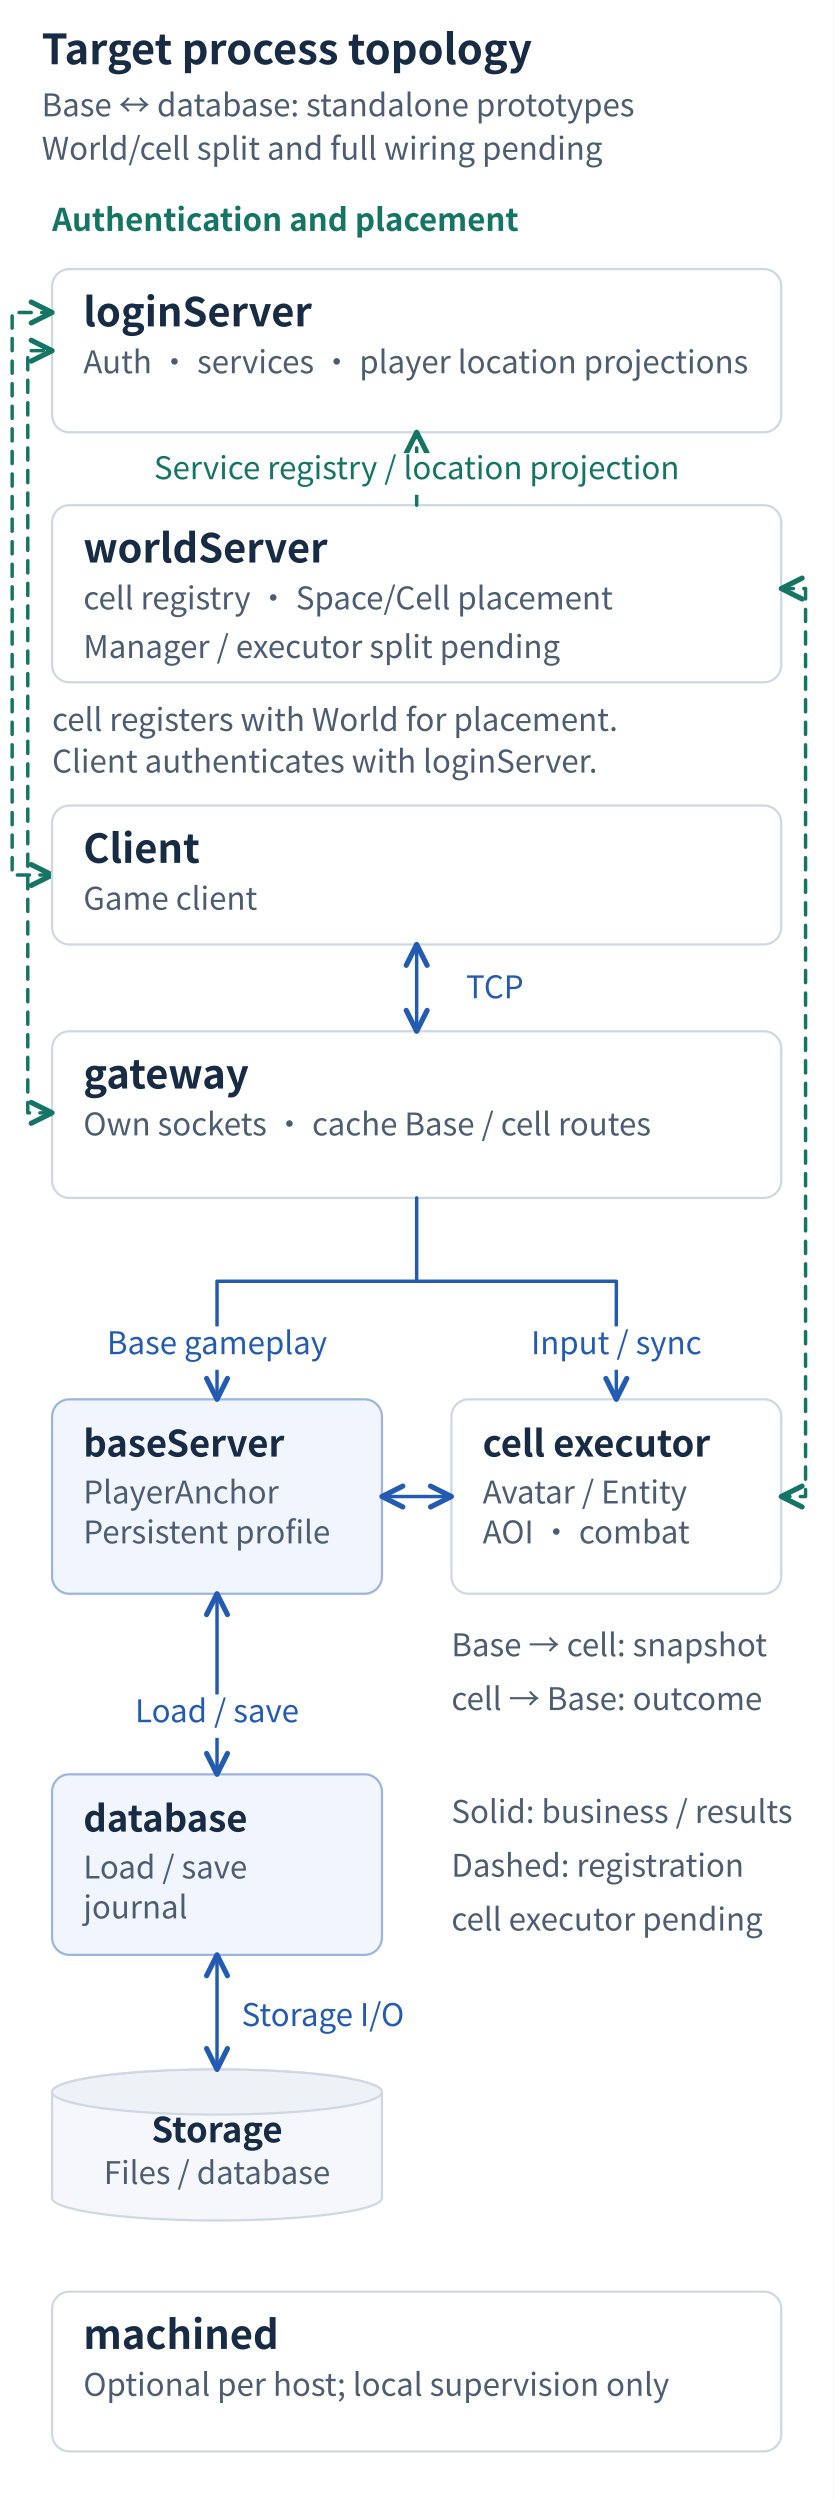
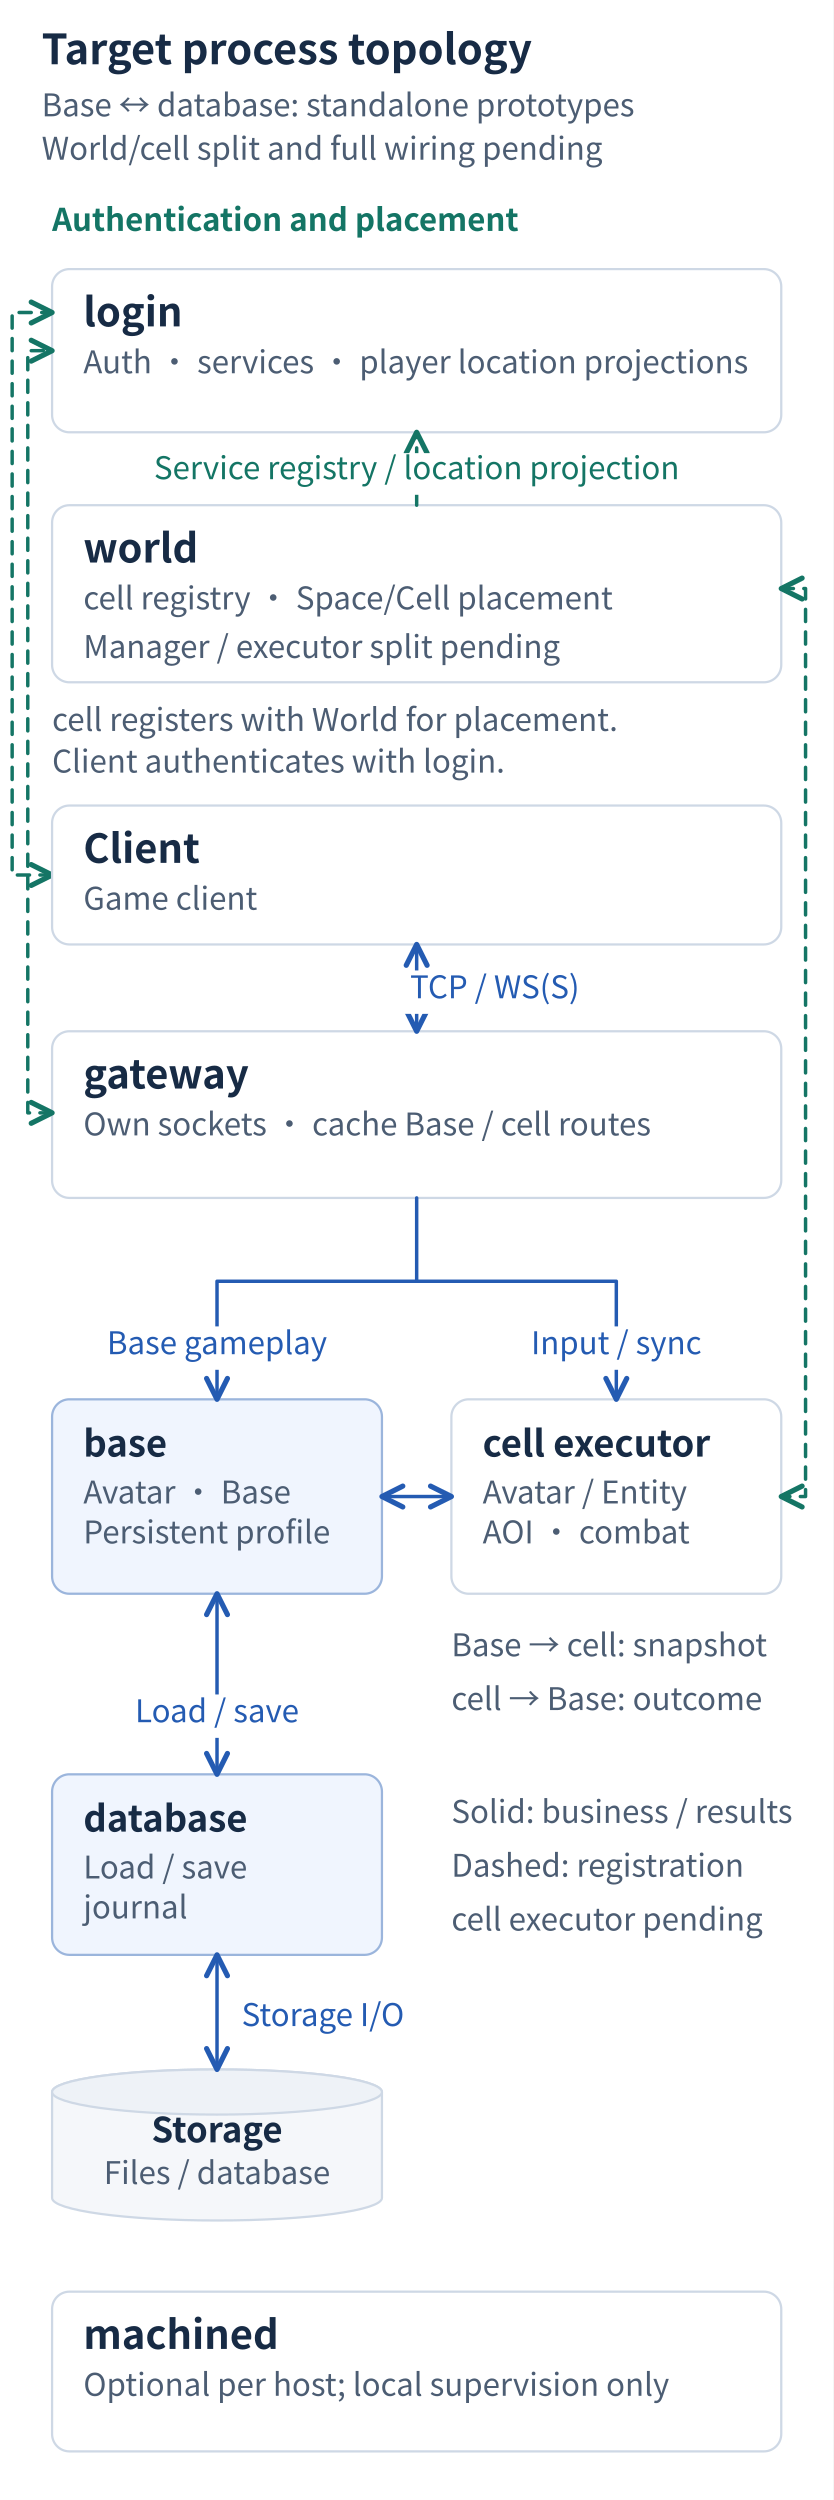
<svg xmlns="http://www.w3.org/2000/svg" width="480" height="1440" viewBox="0 0 480 1440" role="img" aria-labelledby="title desc" lang="en">
  <defs>
    <marker id="blue" markerWidth="8" markerHeight="8" refX="7" refY="4" orient="auto-start-reverse">
      <path d="M1 1 L7 4 L1 7" fill="none" stroke="#245bb2" stroke-width="1.5" stroke-linecap="round" stroke-linejoin="round" />
    </marker>
    <marker id="teal" markerWidth="8" markerHeight="8" refX="7" refY="4" orient="auto-start-reverse">
      <path d="M1 1 L7 4 L1 7" fill="none" stroke="#147565" stroke-width="1.5" stroke-linecap="round" stroke-linejoin="round" />
    </marker>
    <style>text{font-family:ui-sans-serif,system-ui,-apple-system,"Segoe UI","Noto Sans CJK SC","Microsoft YaHei",sans-serif;fill:#172b45}.sub{fill:#4c5d73}.blue{fill:#245bb2}.teal{fill:#147565}</style>
  </defs>
  <rect width="480" height="1440" fill="#fff" />
  <text x="24" y="37" font-size="24" font-weight="600" text-anchor="start">Target process topology</text>
  <text x="24" y="67" font-size="18" font-weight="400" text-anchor="start" class="sub">Base ↔ database: standalone prototypes</text>
  <text x="24" y="92" font-size="18" font-weight="400" text-anchor="start" class="sub">World/cell split and full wiring pending</text>
  <text x="30" y="133" font-size="18" font-weight="600" text-anchor="start" class="teal">Authentication and placement</text>
-   <g data-node="loginServer">
+   <g data-node="login">
    <rect x="30" y="155" width="420" height="94" rx="10" fill="#fff" stroke="#ced8e5" stroke-width="1.3" />
-     <text x="48" y="188" font-size="23" font-weight="600" text-anchor="start">loginServer</text>
+     <text x="48" y="188" font-size="23" font-weight="600" text-anchor="start">login</text>
    <text x="48" y="215" font-size="18" font-weight="400" text-anchor="start" class="sub">Auth · services · player location projections</text>
  </g>
-   <g data-node="worldServer">
+   <g data-node="world">
    <rect x="30" y="291" width="420" height="102" rx="10" fill="#fff" stroke="#ced8e5" stroke-width="1.3" />
-     <text x="48" y="324" font-size="23" font-weight="600" text-anchor="start">worldServer</text>
+     <text x="48" y="324" font-size="23" font-weight="600" text-anchor="start">world</text>
    <text x="48" y="351" font-size="18" font-weight="400" text-anchor="start" class="sub">cell registry · Space/Cell placement</text>
    <text x="48" y="379" font-size="18" font-weight="500" text-anchor="start" class="sub">Manager / executor split pending</text>
  </g>
  <path d="M240 291 L240 249" fill="none" stroke="#147565" stroke-width="2" stroke-linecap="round" stroke-linejoin="round" marker-end="url(#teal)" stroke-dasharray="7 6" />
  <rect x="64.8" y="261" width="350.4" height="24" rx="3" fill="#fff" stroke="none" stroke-width="1.3" />
  <text x="240" y="276" font-size="18" font-weight="500" text-anchor="middle" class="teal">Service registry / location projection</text>
  <text x="30" y="421" font-size="18" font-weight="400" text-anchor="start" class="sub">cell registers with World for placement.</text>
-   <text x="30" y="445" font-size="18" font-weight="400" text-anchor="start" class="sub">Client authenticates with loginServer.</text>
+   <text x="30" y="445" font-size="18" font-weight="400" text-anchor="start" class="sub">Client authenticates with login.</text>
  <path d="M30 504 L7 504 L7 180 L30 180" fill="none" stroke="#147565" stroke-width="2" stroke-linecap="round" stroke-linejoin="round" marker-end="url(#teal)" marker-start="url(#teal)" stroke-dasharray="7 6" />
  <g data-node="Client">
    <rect x="30" y="464" width="420" height="80" rx="10" fill="#fff" stroke="#ced8e5" stroke-width="1.3" />
    <text x="48" y="497" font-size="23" font-weight="600" text-anchor="start">Client</text>
    <text x="48" y="524" font-size="18" font-weight="400" text-anchor="start" class="sub">Game client</text>
  </g>
  <g data-node="gateway">
    <rect x="30" y="594" width="420" height="96" rx="10" fill="#fff" stroke="#ced8e5" stroke-width="1.3" />
    <text x="48" y="627" font-size="23" font-weight="600" text-anchor="start">gateway</text>
    <text x="48" y="654" font-size="18" font-weight="400" text-anchor="start" class="sub">Own sockets · cache Base / cell routes</text>
  </g>
  <path d="M240 544 L240 594" fill="none" stroke="#245bb2" stroke-width="2" stroke-linecap="round" stroke-linejoin="round" marker-end="url(#blue)" marker-start="url(#blue)" />
-   <rect x="262.975" y="559" width="44.05" height="25" rx="3" fill="#fff" stroke="none" stroke-width="1.3" />
-   <text x="285" y="575" font-size="18" font-weight="500" text-anchor="middle" class="blue">TCP</text>
+   <rect x="225.575" y="559" width="118.85" height="25" rx="3" fill="#fff" stroke="none" stroke-width="1.3" />
+   <text x="285" y="575" font-size="18" font-weight="500" text-anchor="middle" class="blue">TCP / WS(S)</text>
  <path d="M30 641 L16 641 L16 202 L30 202" fill="none" stroke="#147565" stroke-width="2" stroke-linecap="round" stroke-linejoin="round" marker-end="url(#teal)" marker-start="url(#teal)" stroke-dasharray="7 6" />
-   <g data-node="baseServer">
+   <g data-node="base">
    <rect x="30" y="806" width="190" height="112" rx="10" fill="#f0f5fe" stroke="#9bb5dc" stroke-width="1.3" />
-     <text x="48" y="839" font-size="21" font-weight="600" text-anchor="start">baseServer</text>
-     <text x="48" y="866" font-size="18" font-weight="400" text-anchor="start" class="sub">PlayerAnchor</text>
+     <text x="48" y="839" font-size="21" font-weight="600" text-anchor="start">base</text>
+     <text x="48" y="866" font-size="18" font-weight="400" text-anchor="start" class="sub">Avatar · Base</text>
    <text x="48" y="889" font-size="18" font-weight="400" text-anchor="start" class="sub">Persistent profile</text>
  </g>
  <g data-node="cell executor">
    <rect x="260" y="806" width="190" height="112" rx="10" fill="#fff" stroke="#ced8e5" stroke-width="1.3" />
    <text x="278" y="839" font-size="21" font-weight="600" text-anchor="start">cell executor</text>
    <text x="278" y="866" font-size="18" font-weight="400" text-anchor="start" class="sub">Avatar / Entity</text>
    <text x="278" y="889" font-size="18" font-weight="400" text-anchor="start" class="sub">AOI · combat</text>
  </g>
  <path d="M240 690 L240 738 L125 738 L125 806" fill="none" stroke="#245bb2" stroke-width="2" stroke-linecap="round" stroke-linejoin="round" marker-end="url(#blue)" />
  <path d="M240 738 L355 738 L355 806" fill="none" stroke="#245bb2" stroke-width="2" stroke-linecap="round" stroke-linejoin="round" marker-end="url(#blue)" />
  <rect x="56.225" y="764" width="137.55" height="25" rx="3" fill="#fff" stroke="none" stroke-width="1.3" />
  <text x="125" y="780" font-size="18" font-weight="500" text-anchor="middle" class="blue">Base gameplay</text>
  <rect x="290.9" y="764" width="128.2" height="25" rx="3" fill="#fff" stroke="none" stroke-width="1.3" />
  <text x="355" y="780" font-size="18" font-weight="500" text-anchor="middle" class="blue">Input / sync</text>
  <path d="M220 862 L260 862" fill="none" stroke="#245bb2" stroke-width="2" stroke-linecap="round" stroke-linejoin="round" marker-end="url(#blue)" marker-start="url(#blue)" />
  <text x="260" y="954" font-size="18" font-weight="400" text-anchor="start" class="sub">Base → cell: snapshot</text>
  <text x="260" y="985" font-size="18" font-weight="400" text-anchor="start" class="sub">cell → Base: outcome</text>
  <path d="M450 339 L464 339 L464 862 L450 862" fill="none" stroke="#147565" stroke-width="2" stroke-linecap="round" stroke-linejoin="round" marker-end="url(#teal)" marker-start="url(#teal)" stroke-dasharray="7 6" />
  <g data-node="database">
    <rect x="30" y="1022" width="190" height="104" rx="10" fill="#f0f5fe" stroke="#9bb5dc" stroke-width="1.3" />
    <text x="48" y="1055" font-size="21" font-weight="600" text-anchor="start">database</text>
    <text x="48" y="1082" font-size="18" font-weight="400" text-anchor="start" class="sub">Load / save</text>
    <text x="48" y="1105" font-size="18" font-weight="400" text-anchor="start" class="sub">journal</text>
  </g>
  <path d="M125 918 L125 1022" fill="none" stroke="#245bb2" stroke-width="2" stroke-linecap="round" stroke-linejoin="round" marker-end="url(#blue)" marker-start="url(#blue)" />
  <rect x="65.575" y="976" width="118.85" height="25" rx="3" fill="#fff" stroke="none" stroke-width="1.3" />
  <text x="125" y="992" font-size="18" font-weight="500" text-anchor="middle" class="blue">Load / save</text>
  <path d="M30 1205 A95.0 13 0 0 1 220 1205 V1266 A95.0 13 0 0 1 30 1266 Z" fill="#f5f7fa" stroke="#ced8e5" stroke-width="1.3" />
  <ellipse cx="125.0" cy="1205" rx="95.0" ry="13" fill="#eef2f7" stroke="#ced8e5" stroke-width="1.3" />
  <text x="125.0" y="1234" font-size="20" font-weight="600" text-anchor="middle">Storage</text>
  <text x="125.0" y="1258" font-size="18" font-weight="400" text-anchor="middle" class="sub">Files / database</text>
  <path d="M125 1126 L125 1192" fill="none" stroke="#245bb2" stroke-width="2" stroke-linecap="round" stroke-linejoin="round" marker-end="url(#blue)" marker-start="url(#blue)" />
  <rect x="129.6" y="1152" width="112.8" height="24" rx="3" fill="#fff" stroke="none" stroke-width="1.3" />
  <text x="186" y="1167" font-size="18" font-weight="500" text-anchor="middle" class="blue">Storage I/O</text>
  <text x="260" y="1050" font-size="18" font-weight="400" text-anchor="start" class="sub">Solid: business / results</text>
  <text x="260" y="1081" font-size="18" font-weight="400" text-anchor="start" class="sub">Dashed: registration</text>
  <text x="260" y="1112" font-size="18" font-weight="400" text-anchor="start" class="sub">cell executor pending</text>
  <g data-node="machined">
    <rect x="30" y="1320" width="420" height="92" rx="10" fill="#fff" stroke="#ced8e5" stroke-width="1.3" />
    <text x="48" y="1353" font-size="23" font-weight="600" text-anchor="start">machined</text>
    <text x="48" y="1380" font-size="18" font-weight="400" text-anchor="start" class="sub">Optional per host; local supervision only</text>
  </g>
</svg>
